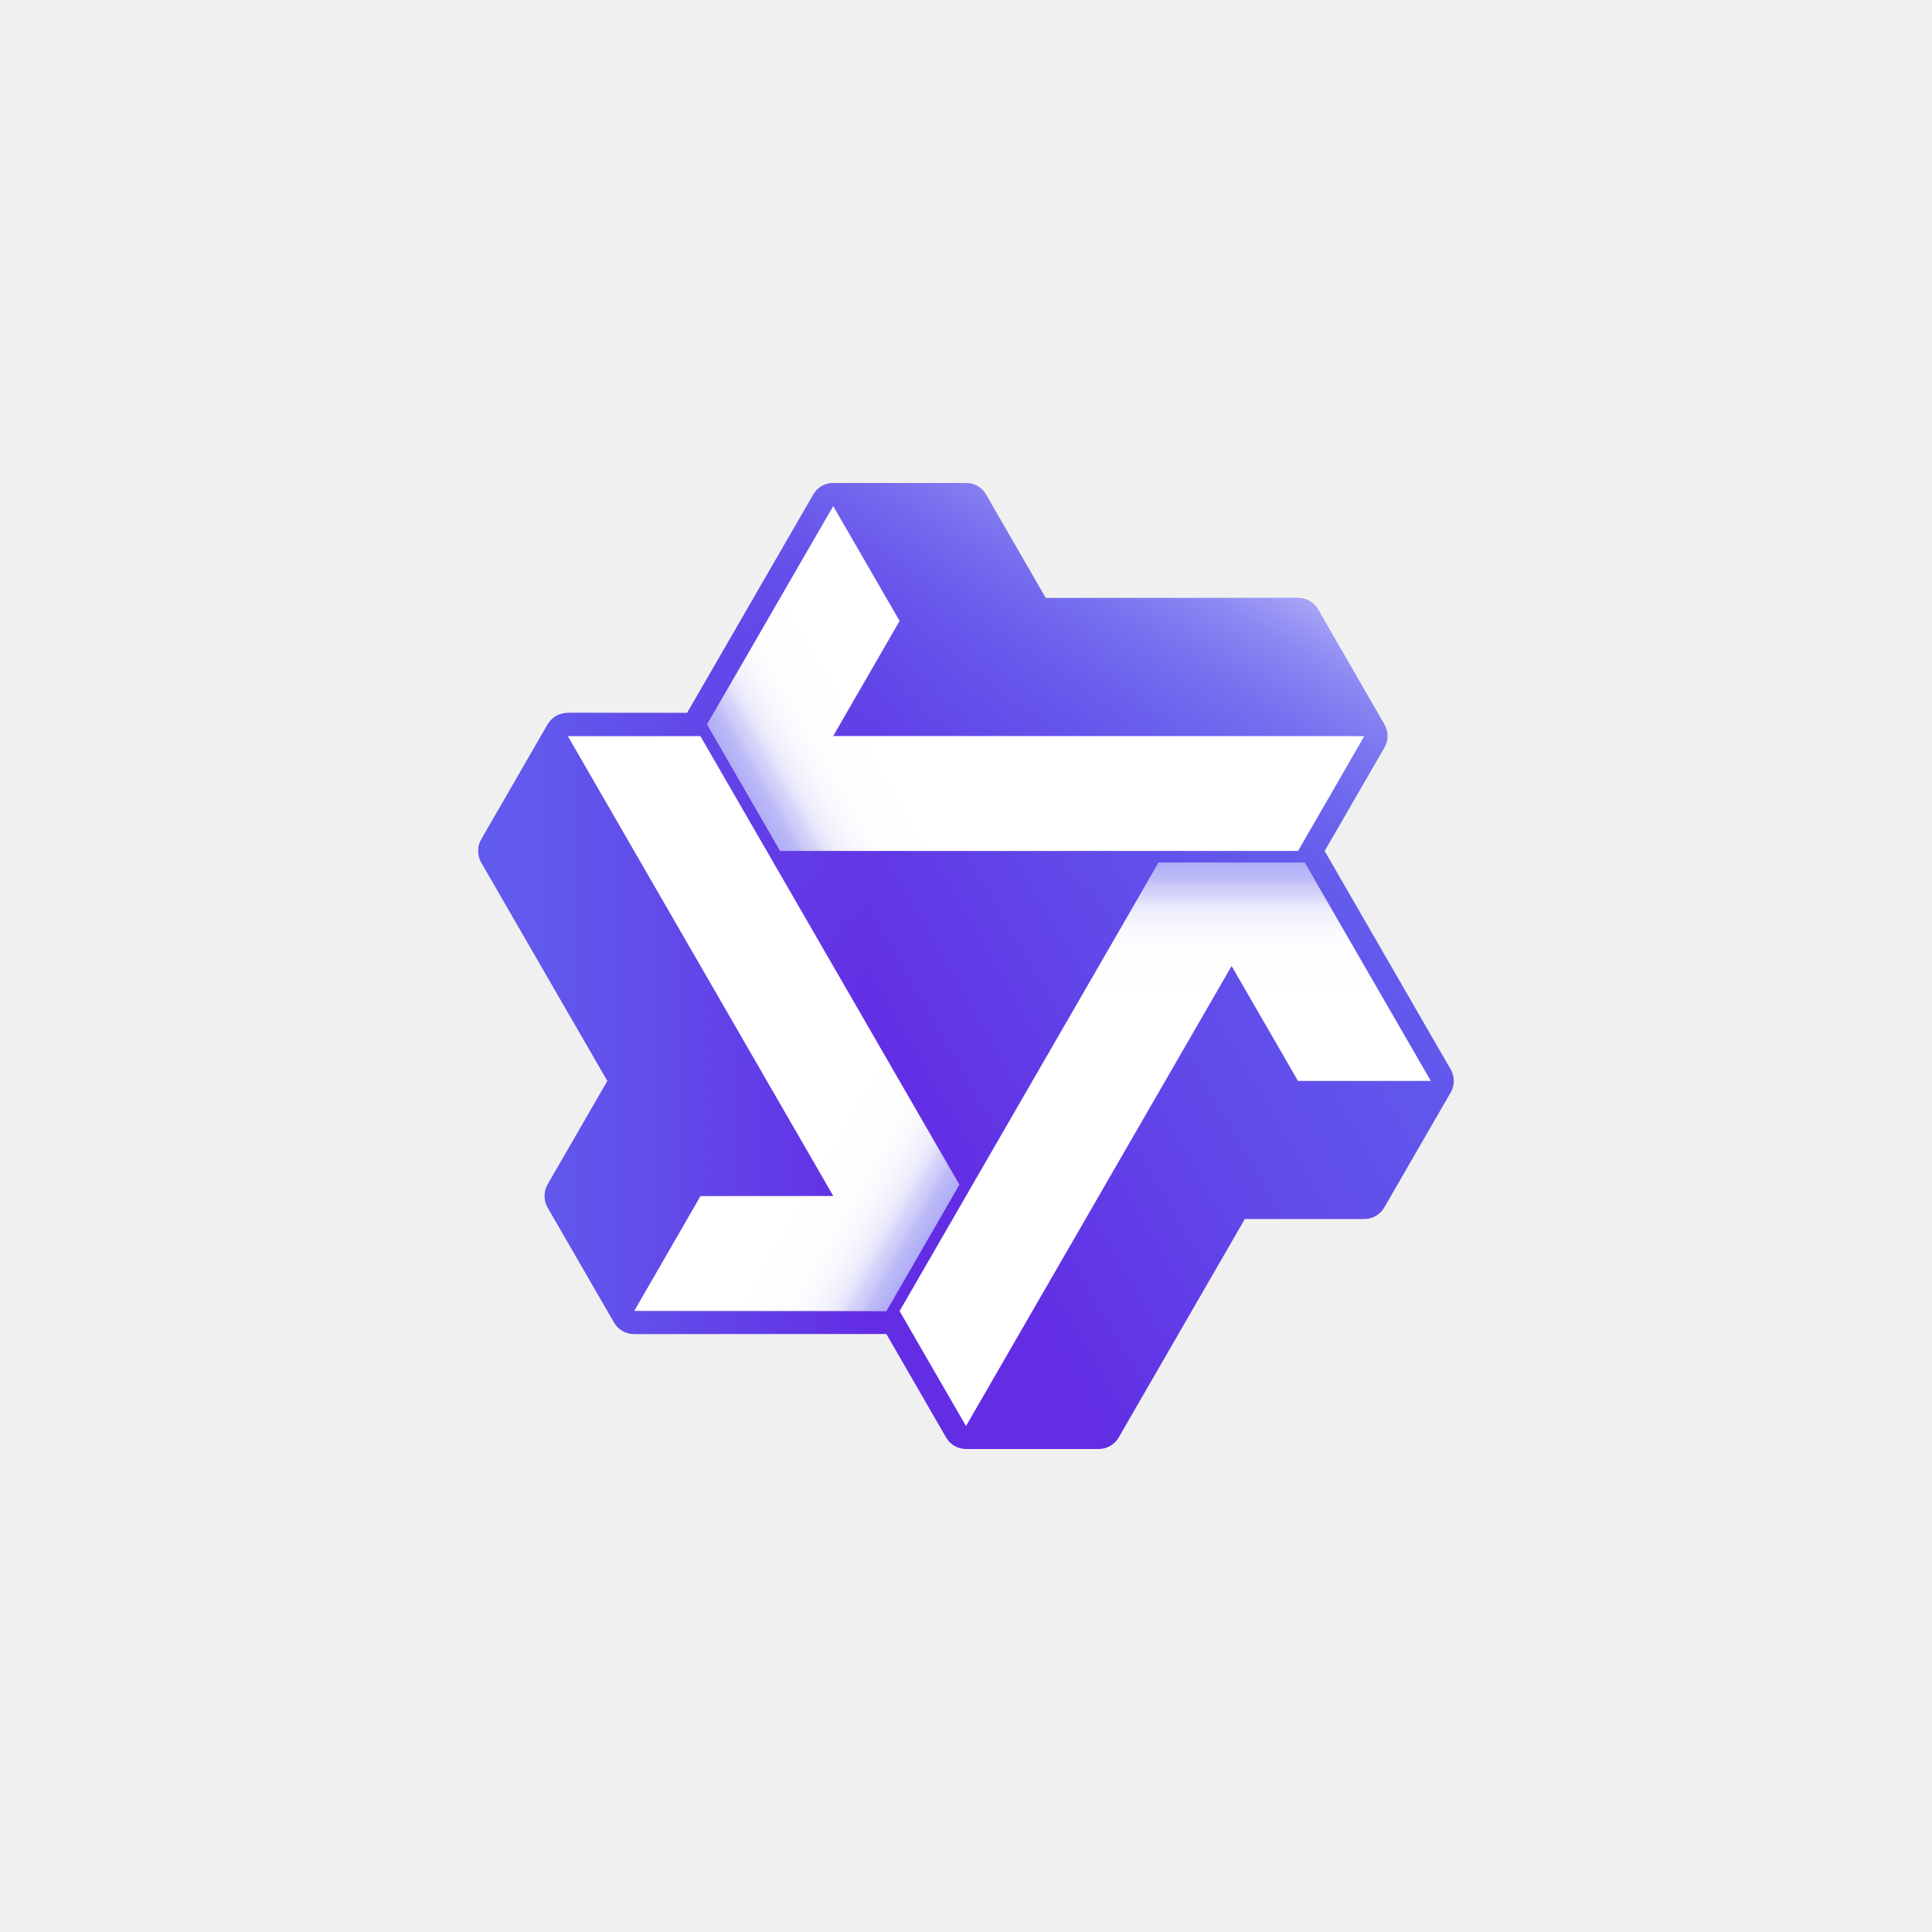
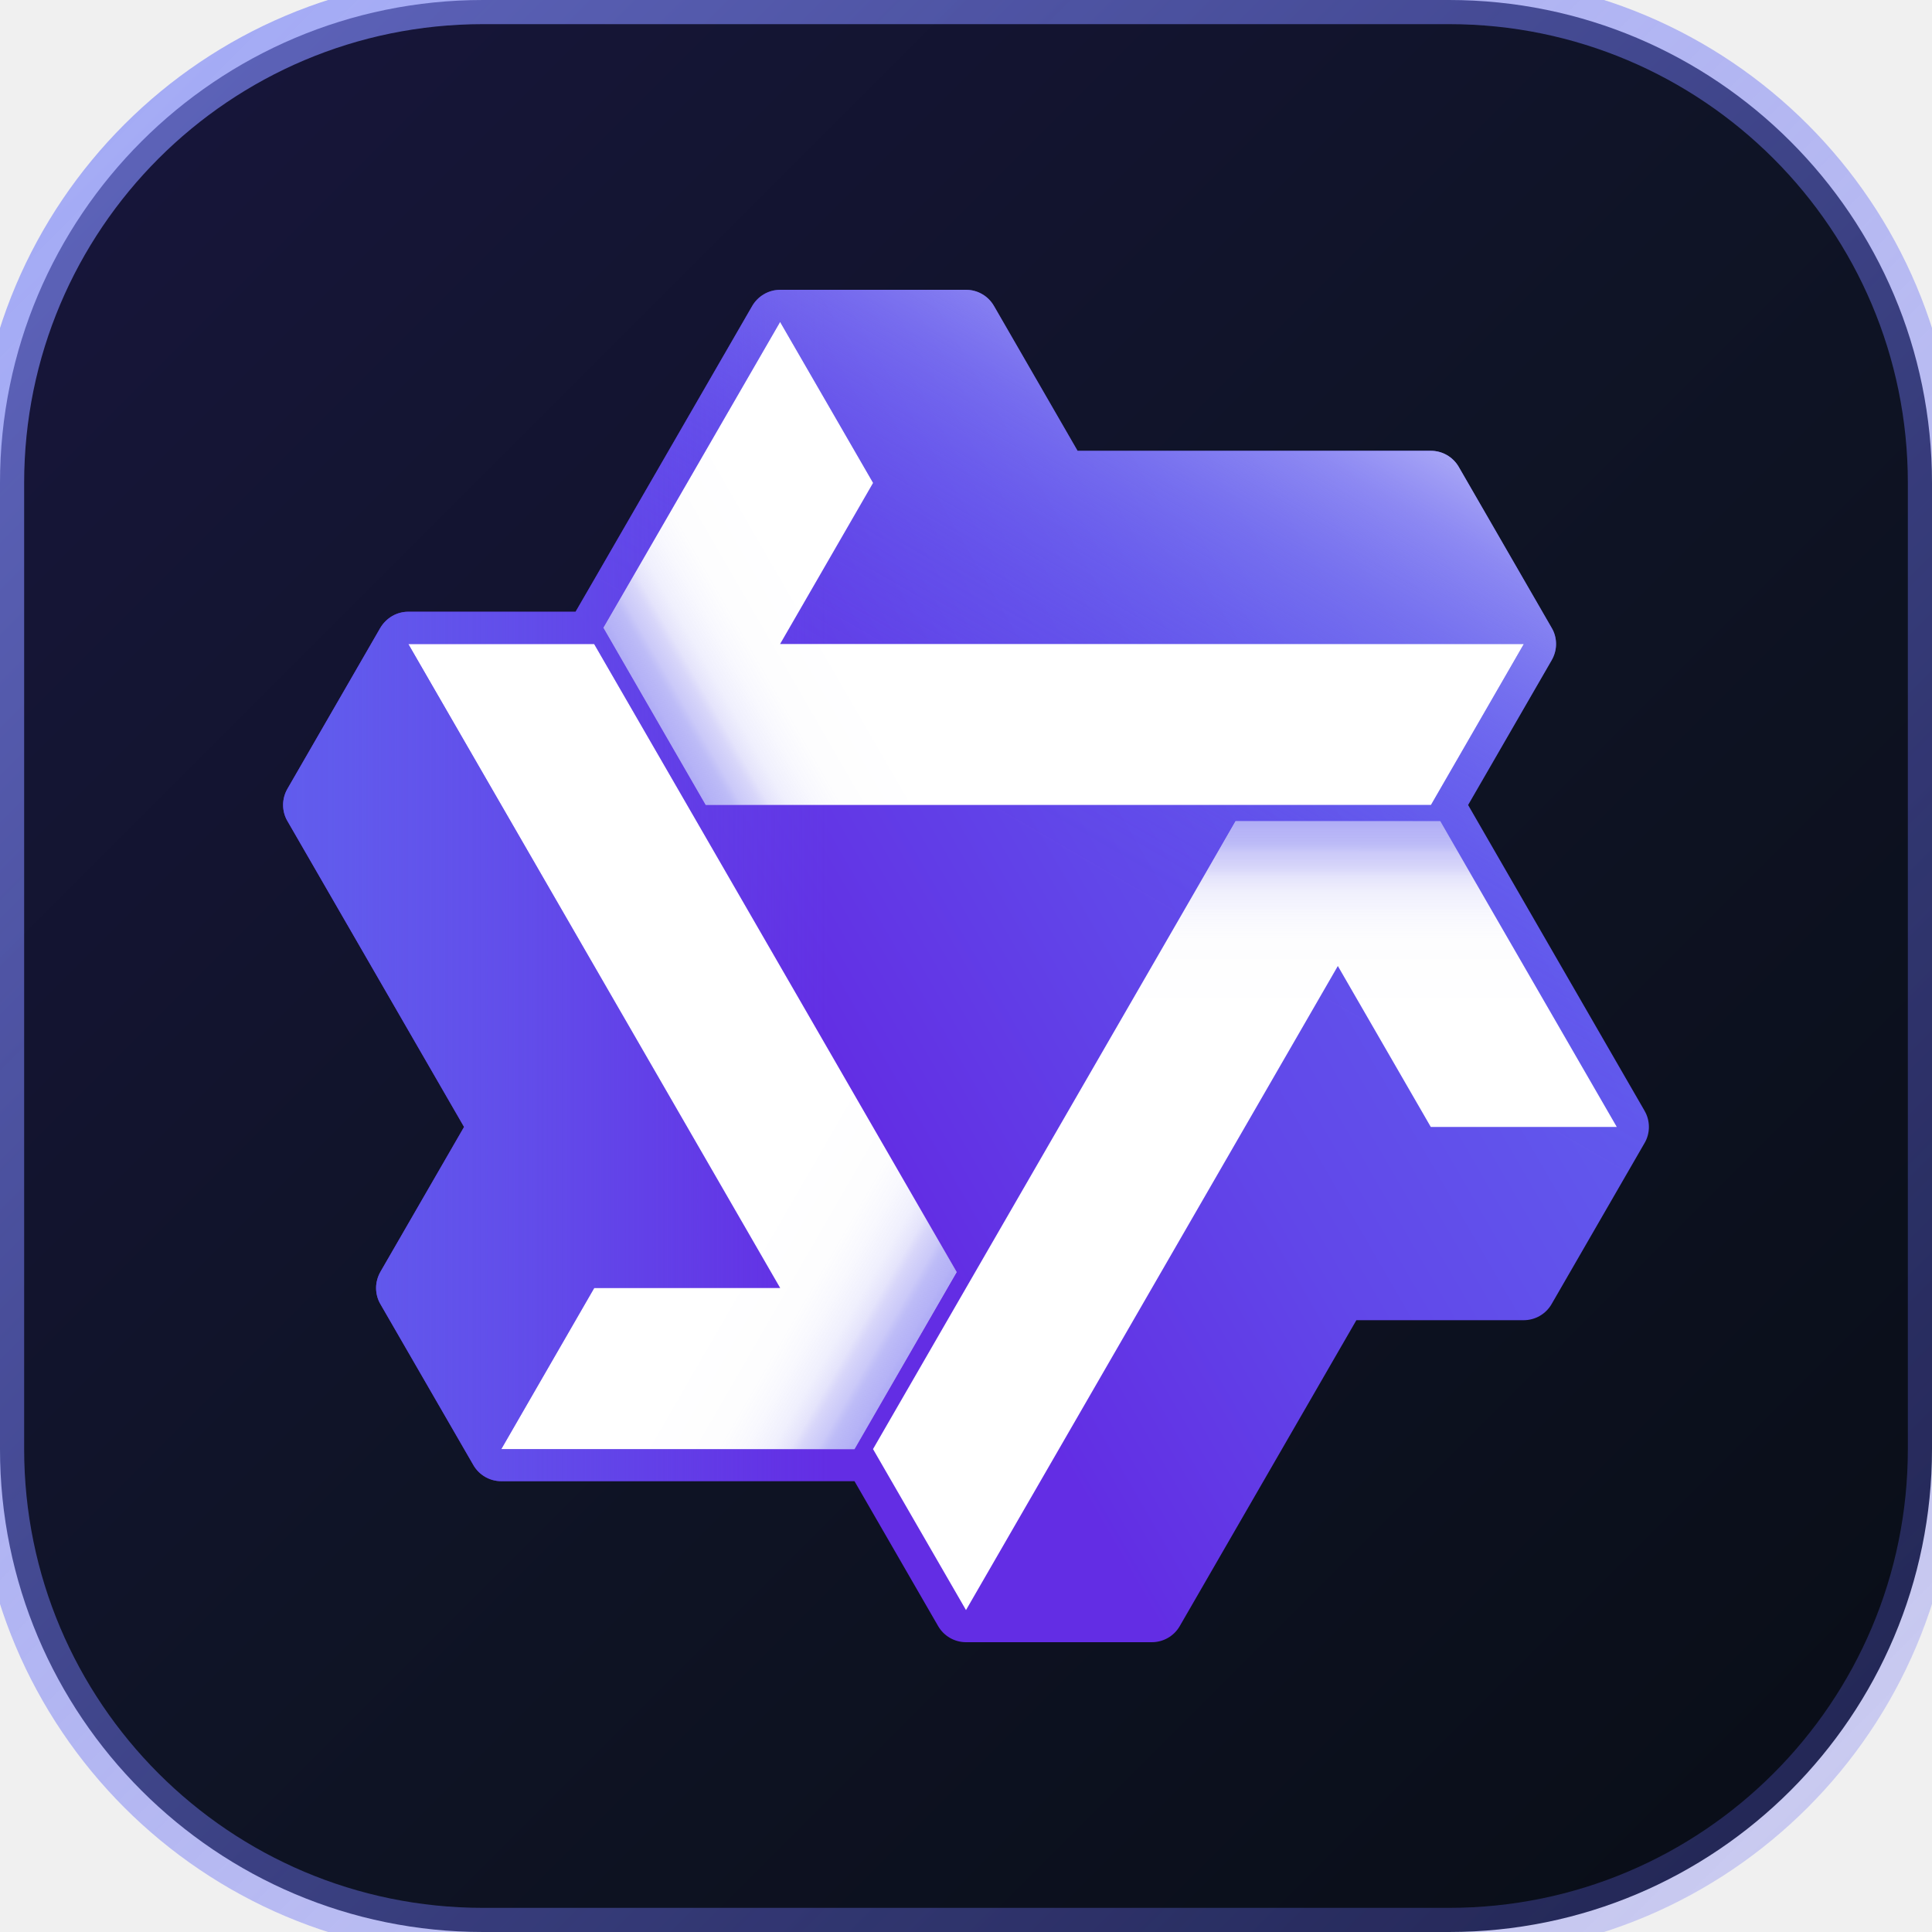
- <svg xmlns="http://www.w3.org/2000/svg" width="40" height="40" viewBox="0 0 40 40" fill="none">
-   <path d="M20 29.906C19.864 29.906 19.738 29.833 19.67 29.716L19.642 29.668L18.405 27.525H13.126C13.059 27.525 12.993 27.507 12.936 27.474C12.878 27.44 12.83 27.392 12.797 27.335L11.422 24.953C11.389 24.895 11.371 24.829 11.371 24.763C11.371 24.697 11.389 24.631 11.422 24.573L12.687 22.382L10.047 17.809C10.014 17.751 9.996 17.685 9.996 17.619C9.996 17.553 10.014 17.486 10.047 17.429L11.422 15.047C11.455 14.989 11.504 14.941 11.562 14.909C11.62 14.875 11.685 14.857 11.752 14.857H14.281L16.921 10.285C16.955 10.227 17.003 10.179 17.061 10.146C17.119 10.113 17.184 10.095 17.251 10.095H20C20.136 10.095 20.262 10.168 20.33 10.285L21.595 12.476H26.875C26.942 12.476 27.008 12.494 27.065 12.527C27.123 12.56 27.171 12.609 27.205 12.667L28.58 15.049C28.613 15.107 28.631 15.172 28.631 15.239C28.631 15.305 28.613 15.371 28.58 15.428L27.315 17.619L29.954 22.191C29.988 22.248 30.005 22.314 30.005 22.381C30.005 22.448 29.987 22.514 29.954 22.571L28.579 24.953C28.546 25.011 28.498 25.058 28.44 25.091C28.383 25.125 28.317 25.142 28.249 25.142H25.72L23.079 29.715C23.046 29.773 22.998 29.821 22.94 29.854C22.882 29.887 22.816 29.905 22.75 29.905H20.001L20 29.906Z" fill="white" />
-   <path d="M17.251 10.475L18.626 12.857L17.251 15.238H28.25L26.875 17.619H16.152L14.639 14.999L17.251 10.475Z" fill="url(#paint0_linear_2142_62501)" />
-   <path d="M13.126 27.145L14.501 24.762L17.25 24.764L11.752 15.238H14.5L19.862 24.524L18.351 27.145H13.126Z" fill="url(#paint1_linear_2142_62501)" />
-   <path d="M29.625 22.381H26.875L25.5 20L20.001 29.525L18.626 27.145L23.988 17.858L27.013 17.857L29.625 22.381Z" fill="url(#paint2_linear_2142_62501)" />
-   <path d="M30.036 22.143L27.7 18.096L27.425 17.619L28.662 15.476C28.704 15.403 28.726 15.32 28.726 15.239C28.726 15.156 28.705 15.073 28.662 15.001L27.287 12.619C27.245 12.546 27.184 12.486 27.113 12.445C27.042 12.404 26.96 12.381 26.875 12.381H21.65L20.413 10.238C20.328 10.091 20.171 10 20.001 10H17.252C17.167 10 17.085 10.023 17.014 10.064C16.943 10.105 16.882 10.165 16.839 10.238L14.501 14.286L14.226 14.761H11.752C11.667 14.761 11.585 14.784 11.514 14.825C11.443 14.867 11.382 14.927 11.339 14.999L9.965 17.38C9.923 17.453 9.901 17.536 9.901 17.618C9.901 17.7 9.922 17.783 9.965 17.856L12.577 22.38L11.34 24.523C11.298 24.598 11.276 24.68 11.276 24.762C11.276 24.843 11.297 24.927 11.34 25L12.715 27.381C12.757 27.454 12.818 27.514 12.889 27.555C12.96 27.596 13.042 27.619 13.127 27.619H18.351L19.588 29.762C19.673 29.909 19.83 30 20 30H22.749C22.834 30 22.916 29.977 22.987 29.936C23.058 29.895 23.119 29.835 23.161 29.762L25.773 25.238H28.248C28.333 25.238 28.415 25.215 28.486 25.174C28.557 25.133 28.618 25.073 28.66 25L30.035 22.618C30.078 22.545 30.099 22.462 30.099 22.38C30.099 22.298 30.078 22.215 30.035 22.142L30.036 22.143ZM17.251 10.475L18.626 12.856L17.251 15.238H28.25L26.876 17.618H16.151L14.638 14.998L17.251 10.475ZM18.351 27.145H13.127L14.502 24.762H17.252L11.752 15.238H14.501L15.876 17.619L19.862 24.526L18.35 27.146L18.351 27.145ZM26.874 22.381L25.499 20L20 29.525L18.625 27.144L20 24.762L23.987 17.858H27.013L29.624 22.38H26.874V22.381Z" fill="url(#paint3_linear_2142_62501)" />
-   <path d="M30.036 22.143L27.7 18.096L27.425 17.619L28.662 15.476C28.704 15.403 28.726 15.32 28.726 15.239C28.726 15.156 28.705 15.073 28.662 15.001L27.287 12.619C27.245 12.546 27.184 12.486 27.113 12.445C27.042 12.404 26.96 12.381 26.875 12.381H21.65L20.413 10.238C20.328 10.091 20.171 10 20.001 10H17.252C17.167 10 17.085 10.023 17.014 10.064C16.943 10.105 16.882 10.165 16.839 10.238L14.501 14.286L14.226 14.761H11.752C11.667 14.761 11.585 14.784 11.514 14.825C11.443 14.867 11.382 14.927 11.339 14.999L9.965 17.38C9.923 17.453 9.901 17.536 9.901 17.618C9.901 17.7 9.922 17.783 9.965 17.856L12.577 22.38L11.34 24.523C11.298 24.598 11.276 24.68 11.276 24.762C11.276 24.843 11.297 24.927 11.34 25L12.715 27.381C12.757 27.454 12.818 27.514 12.889 27.555C12.96 27.596 13.042 27.619 13.127 27.619H18.351L19.588 29.762C19.673 29.909 19.83 30 20 30H22.749C22.834 30 22.916 29.977 22.987 29.936C23.058 29.895 23.119 29.835 23.161 29.762L25.773 25.238H28.248C28.333 25.238 28.415 25.215 28.486 25.174C28.557 25.133 28.618 25.073 28.66 25L30.035 22.618C30.078 22.545 30.099 22.462 30.099 22.38C30.099 22.298 30.078 22.215 30.035 22.142L30.036 22.143ZM17.251 10.475L18.626 12.856L17.251 15.238H28.25L26.876 17.618H16.151L14.638 14.998L17.251 10.475ZM18.351 27.145H13.127L14.502 24.762H17.252L11.752 15.238H14.501L15.876 17.619L19.862 24.526L18.35 27.146L18.351 27.145ZM26.874 22.381L25.499 20L20 29.525L18.625 27.144L20 24.762L23.987 17.858H27.013L29.624 22.38H26.874V22.381Z" fill="url(#paint4_linear_2142_62501)" />
-   <path d="M30.036 22.143L27.7 18.096L27.425 17.619L28.662 15.476C28.704 15.403 28.726 15.32 28.726 15.239C28.726 15.156 28.705 15.073 28.662 15.001L27.287 12.619C27.245 12.546 27.184 12.486 27.113 12.445C27.042 12.404 26.96 12.381 26.875 12.381H21.65L20.413 10.238C20.328 10.091 20.171 10 20.001 10H17.252C17.167 10 17.085 10.023 17.014 10.064C16.943 10.105 16.882 10.165 16.839 10.238L14.501 14.286L14.226 14.761H11.752C11.667 14.761 11.585 14.784 11.514 14.825C11.443 14.867 11.382 14.927 11.339 14.999L9.965 17.38C9.923 17.453 9.901 17.536 9.901 17.618C9.901 17.7 9.922 17.783 9.965 17.856L12.577 22.38L11.34 24.523C11.298 24.598 11.276 24.68 11.276 24.762C11.276 24.843 11.297 24.927 11.34 25L12.715 27.381C12.757 27.454 12.818 27.514 12.889 27.555C12.96 27.596 13.042 27.619 13.127 27.619H18.351L19.588 29.762C19.673 29.909 19.83 30 20 30H22.749C22.834 30 22.916 29.977 22.987 29.936C23.058 29.895 23.119 29.835 23.161 29.762L25.773 25.238H28.248C28.333 25.238 28.415 25.215 28.486 25.174C28.557 25.133 28.618 25.073 28.66 25L30.035 22.618C30.078 22.545 30.099 22.462 30.099 22.38C30.099 22.298 30.078 22.215 30.035 22.142L30.036 22.143ZM17.251 10.475L18.626 12.856L17.251 15.238H28.25L26.876 17.618H16.151L14.638 14.998L17.251 10.475ZM18.351 27.145H13.127L14.502 24.762H17.252L11.752 15.238H14.501L15.876 17.619L19.862 24.526L18.35 27.146L18.351 27.145ZM26.874 22.381L25.499 20L20 29.525L18.625 27.144L20 24.762L23.987 17.858H27.013L29.624 22.38H26.874V22.381Z" fill="url(#paint5_linear_2142_62501)" />
+ <svg xmlns="http://www.w3.org/2000/svg" viewBox="0 0 48 48" width="48" height="48">
  <defs>
+     <linearGradient id="cosyBg" x1="0%" y1="0%" x2="100%" y2="100%">
+       <stop offset="0%" stop-color="#18153d" />
+       <stop offset="50%" stop-color="#0f1426" />
+       <stop offset="100%" stop-color="#090d16" />
+     </linearGradient>
+     <linearGradient id="cosyBorder" x1="0%" y1="0%" x2="100%" y2="100%">
+       <stop offset="0%" stop-color="#818cf8" stop-opacity="0.7" />
+       <stop offset="100%" stop-color="#6366f1" stop-opacity="0.25" />
+     </linearGradient>
    <linearGradient id="paint0_linear_2142_62501" x1="16.083" y1="17.5" x2="26.188" y2="11.666" gradientUnits="userSpaceOnUse">
      <stop stop-color="#6964ED" stop-opacity="0.53" />
      <stop offset="0.01" stop-color="#8884F1" stop-opacity="0.62" />
      <stop offset="0.03" stop-color="#A4A2F4" stop-opacity="0.72" />
      <stop offset="0.04" stop-color="#BDBBF7" stop-opacity="0.79" />
      <stop offset="0.06" stop-color="#D2D0F9" stop-opacity="0.86" />
      <stop offset="0.07" stop-color="#E2E1FB" stop-opacity="0.91" />
      <stop offset="0.09" stop-color="#EFEFFD" stop-opacity="0.95" />
      <stop offset="0.12" stop-color="#F8F8FE" stop-opacity="0.98" />
      <stop offset="0.15" stop-color="#FDFDFE" />
      <stop offset="0.25" stop-color="white" />
    </linearGradient>
    <linearGradient id="paint1_linear_2142_62501" x1="19.794" y1="24.644" x2="9.689" y2="18.81" gradientUnits="userSpaceOnUse">
      <stop stop-color="#6964ED" stop-opacity="0.53" />
      <stop offset="0.01" stop-color="#8884F1" stop-opacity="0.62" />
      <stop offset="0.03" stop-color="#A4A2F4" stop-opacity="0.72" />
      <stop offset="0.04" stop-color="#BDBBF7" stop-opacity="0.79" />
      <stop offset="0.06" stop-color="#D2D0F9" stop-opacity="0.86" />
      <stop offset="0.07" stop-color="#E2E1FB" stop-opacity="0.91" />
      <stop offset="0.09" stop-color="#EFEFFD" stop-opacity="0.95" />
      <stop offset="0.12" stop-color="#F8F8FE" stop-opacity="0.98" />
      <stop offset="0.15" stop-color="#FDFDFE" />
      <stop offset="0.25" stop-color="white" />
    </linearGradient>
    <linearGradient id="paint2_linear_2142_62501" x1="24.125" y1="17.857" x2="24.126" y2="29.526" gradientUnits="userSpaceOnUse">
      <stop stop-color="#6964ED" stop-opacity="0.53" />
      <stop offset="0.01" stop-color="#8884F1" stop-opacity="0.62" />
      <stop offset="0.03" stop-color="#A4A2F4" stop-opacity="0.72" />
      <stop offset="0.04" stop-color="#BDBBF7" stop-opacity="0.79" />
      <stop offset="0.06" stop-color="#D2D0F9" stop-opacity="0.86" />
      <stop offset="0.07" stop-color="#E2E1FB" stop-opacity="0.91" />
      <stop offset="0.09" stop-color="#EFEFFD" stop-opacity="0.95" />
      <stop offset="0.12" stop-color="#F8F8FE" stop-opacity="0.98" />
      <stop offset="0.15" stop-color="#FDFDFE" />
      <stop offset="0.25" stop-color="white" />
    </linearGradient>
    <linearGradient id="paint3_linear_2142_62501" x1="28.662" y1="14.999" x2="11.34" y2="25" gradientUnits="userSpaceOnUse">
      <stop stop-color="#615CED" />
      <stop offset="0.17" stop-color="#6156EC" />
      <stop offset="0.38" stop-color="#6147E9" />
      <stop offset="0.61" stop-color="#622FE4" />
      <stop offset="0.62" stop-color="#632DE4" />
    </linearGradient>
    <linearGradient id="paint4_linear_2142_62501" x1="9.901" y1="20" x2="30.1" y2="20" gradientUnits="userSpaceOnUse">
      <stop stop-color="#615CED" />
      <stop offset="0.04" stop-color="#615CED" stop-opacity="0.96" />
      <stop offset="0.09" stop-color="#615CED" stop-opacity="0.86" />
      <stop offset="0.17" stop-color="#615CED" stop-opacity="0.69" />
      <stop offset="0.25" stop-color="#615CED" stop-opacity="0.46" />
      <stop offset="0.35" stop-color="#615CED" stop-opacity="0.16" />
      <stop offset="0.4" stop-color="#615CED" stop-opacity="0" />
    </linearGradient>
    <linearGradient id="paint5_linear_2142_62501" x1="25.05" y1="11.253" x2="14.95" y2="28.746" gradientUnits="userSpaceOnUse">
      <stop stop-color="#A7A5F6" />
      <stop offset="0.05" stop-color="#9895F4" stop-opacity="0.79" />
      <stop offset="0.12" stop-color="#8784F1" stop-opacity="0.55" />
      <stop offset="0.19" stop-color="#7975F0" stop-opacity="0.35" />
      <stop offset="0.25" stop-color="#6F6AEE" stop-opacity="0.2" />
      <stop offset="0.31" stop-color="#6762ED" stop-opacity="0.09" />
      <stop offset="0.36" stop-color="#625DED" stop-opacity="0.02" />
      <stop offset="0.4" stop-color="#615CED" stop-opacity="0" />
    </linearGradient>
  </defs>
+   <rect width="48" height="48" rx="12" fill="url(#cosyBg)" stroke="url(#cosyBorder)" stroke-width="1.2" />
+   <g transform="translate(24, 24) scale(1.68) translate(-20, -20)">
+     <path d="M20 29.906C19.864 29.906 19.738 29.833 19.67 29.716L19.642 29.668L18.405 27.525H13.126C13.059 27.525 12.993 27.507 12.936 27.474C12.878 27.44 12.83 27.392 12.797 27.335L11.422 24.953C11.389 24.895 11.371 24.829 11.371 24.763C11.371 24.697 11.389 24.631 11.422 24.573L12.687 22.382L10.047 17.809C10.014 17.751 9.996 17.685 9.996 17.619C9.996 17.553 10.014 17.486 10.047 17.429L11.422 15.047C11.455 14.989 11.504 14.941 11.562 14.909C11.62 14.875 11.685 14.857 11.752 14.857H14.281L16.921 10.285C16.955 10.227 17.003 10.179 17.061 10.146C17.119 10.113 17.184 10.095 17.251 10.095H20C20.136 10.095 20.262 10.168 20.33 10.285L21.595 12.476H26.875C26.942 12.476 27.008 12.494 27.065 12.527C27.123 12.56 27.171 12.609 27.205 12.667L28.58 15.049C28.613 15.107 28.631 15.172 28.631 15.239C28.631 15.305 28.613 15.371 28.58 15.428L27.315 17.619L29.954 22.191C29.988 22.248 30.005 22.314 30.005 22.381C30.005 22.448 29.987 22.514 29.954 22.571L28.579 24.953C28.546 25.011 28.498 25.058 28.44 25.091C28.383 25.125 28.317 25.142 28.249 25.142H25.72L23.079 29.715C23.046 29.773 22.998 29.821 22.94 29.854C22.882 29.887 22.816 29.905 22.75 29.905H20.001L20 29.906Z" fill="white" />
+     <path d="M17.251 10.475L18.626 12.857L17.251 15.238H28.25L26.875 17.619H16.152L14.639 14.999L17.251 10.475Z" fill="url(#paint0_linear_2142_62501)" />
+     <path d="M13.126 27.145L14.501 24.762L17.25 24.764L11.752 15.238H14.5L19.862 24.524L18.351 27.145H13.126Z" fill="url(#paint1_linear_2142_62501)" />
+     <path d="M29.625 22.381H26.875L25.5 20L20.001 29.525L18.626 27.145L23.988 17.858L27.013 17.857L29.625 22.381Z" fill="url(#paint2_linear_2142_62501)" />
+     <path d="M30.036 22.143L27.7 18.096L27.425 17.619L28.662 15.476C28.704 15.403 28.726 15.32 28.726 15.239C28.726 15.156 28.705 15.073 28.662 15.001L27.287 12.619C27.245 12.546 27.184 12.486 27.113 12.445C27.042 12.404 26.96 12.381 26.875 12.381H21.65L20.413 10.238C20.328 10.091 20.171 10 20.001 10H17.252C17.167 10 17.085 10.023 17.014 10.064C16.943 10.105 16.882 10.165 16.839 10.238L14.501 14.286L14.226 14.761H11.752C11.667 14.761 11.585 14.784 11.514 14.825C11.443 14.867 11.382 14.927 11.339 14.999L9.965 17.38C9.923 17.453 9.901 17.536 9.901 17.618C9.901 17.7 9.922 17.783 9.965 17.856L12.577 22.38L11.34 24.523C11.298 24.598 11.276 24.68 11.276 24.762C11.276 24.843 11.297 24.927 11.34 25L12.715 27.381C12.757 27.454 12.818 27.514 12.889 27.555C12.96 27.596 13.042 27.619 13.127 27.619H18.351L19.588 29.762C19.673 29.909 19.83 30 20 30H22.749C22.834 30 22.916 29.977 22.987 29.936C23.058 29.895 23.119 29.835 23.161 29.762L25.773 25.238H28.248C28.333 25.238 28.415 25.215 28.486 25.174C28.557 25.133 28.618 25.073 28.66 25L30.035 22.618C30.078 22.545 30.099 22.462 30.099 22.38C30.099 22.298 30.078 22.215 30.035 22.142L30.036 22.143ZM17.251 10.475L18.626 12.856L17.251 15.238H28.25L26.876 17.618H16.151L14.638 14.998L17.251 10.475ZM18.351 27.145H13.127L14.502 24.762H17.252L11.752 15.238H14.501L15.876 17.619L19.862 24.526L18.35 27.146L18.351 27.145ZM26.874 22.381L25.499 20L20 29.525L18.625 27.144L20 24.762L23.987 17.858H27.013L29.624 22.38H26.874V22.381Z" fill="url(#paint3_linear_2142_62501)" />
+     <path d="M30.036 22.143L27.7 18.096L27.425 17.619L28.662 15.476C28.704 15.403 28.726 15.32 28.726 15.239C28.726 15.156 28.705 15.073 28.662 15.001L27.287 12.619C27.245 12.546 27.184 12.486 27.113 12.445C27.042 12.404 26.96 12.381 26.875 12.381H21.65L20.413 10.238C20.328 10.091 20.171 10 20.001 10H17.252C17.167 10 17.085 10.023 17.014 10.064C16.943 10.105 16.882 10.165 16.839 10.238L14.501 14.286L14.226 14.761H11.752C11.667 14.761 11.585 14.784 11.514 14.825C11.443 14.867 11.382 14.927 11.339 14.999L9.965 17.38C9.923 17.453 9.901 17.536 9.901 17.618C9.901 17.7 9.922 17.783 9.965 17.856L12.577 22.38L11.34 24.523C11.298 24.598 11.276 24.68 11.276 24.762C11.276 24.843 11.297 24.927 11.34 25L12.715 27.381C12.757 27.454 12.818 27.514 12.889 27.555C12.96 27.596 13.042 27.619 13.127 27.619H18.351L19.588 29.762C19.673 29.909 19.83 30 20 30H22.749C22.834 30 22.916 29.977 22.987 29.936C23.058 29.895 23.119 29.835 23.161 29.762L25.773 25.238H28.248C28.333 25.238 28.415 25.215 28.486 25.174C28.557 25.133 28.618 25.073 28.66 25L30.035 22.618C30.078 22.545 30.099 22.462 30.099 22.38C30.099 22.298 30.078 22.215 30.035 22.142L30.036 22.143ZM17.251 10.475L18.626 12.856L17.251 15.238H28.25L26.876 17.618H16.151L14.638 14.998L17.251 10.475ZM18.351 27.145H13.127L14.502 24.762H17.252L11.752 15.238H14.501L15.876 17.619L19.862 24.526L18.35 27.146L18.351 27.145ZM26.874 22.381L25.499 20L20 29.525L18.625 27.144L20 24.762L23.987 17.858H27.013L29.624 22.38H26.874V22.381Z" fill="url(#paint4_linear_2142_62501)" />
+     <path d="M30.036 22.143L27.7 18.096L27.425 17.619L28.662 15.476C28.704 15.403 28.726 15.32 28.726 15.239C28.726 15.156 28.705 15.073 28.662 15.001L27.287 12.619C27.245 12.546 27.184 12.486 27.113 12.445C27.042 12.404 26.96 12.381 26.875 12.381H21.65L20.413 10.238C20.328 10.091 20.171 10 20.001 10H17.252C17.167 10 17.085 10.023 17.014 10.064C16.943 10.105 16.882 10.165 16.839 10.238L14.501 14.286L14.226 14.761H11.752C11.667 14.761 11.585 14.784 11.514 14.825C11.443 14.867 11.382 14.927 11.339 14.999L9.965 17.38C9.923 17.453 9.901 17.536 9.901 17.618C9.901 17.7 9.922 17.783 9.965 17.856L12.577 22.38L11.34 24.523C11.298 24.598 11.276 24.68 11.276 24.762C11.276 24.843 11.297 24.927 11.34 25L12.715 27.381C12.757 27.454 12.818 27.514 12.889 27.555C12.96 27.596 13.042 27.619 13.127 27.619H18.351L19.588 29.762C19.673 29.909 19.83 30 20 30H22.749C22.834 30 22.916 29.977 22.987 29.936C23.058 29.895 23.119 29.835 23.161 29.762L25.773 25.238H28.248C28.333 25.238 28.415 25.215 28.486 25.174C28.557 25.133 28.618 25.073 28.66 25L30.035 22.618C30.078 22.545 30.099 22.462 30.099 22.38C30.099 22.298 30.078 22.215 30.035 22.142L30.036 22.143ZM17.251 10.475L18.626 12.856L17.251 15.238H28.25L26.876 17.618H16.151L14.638 14.998L17.251 10.475ZM18.351 27.145H13.127L14.502 24.762H17.252L11.752 15.238H14.501L15.876 17.619L19.862 24.526L18.35 27.146L18.351 27.145ZM26.874 22.381L25.499 20L20 29.525L18.625 27.144L20 24.762L23.987 17.858H27.013L29.624 22.38H26.874V22.381Z" fill="url(#paint5_linear_2142_62501)" />
+   </g>
</svg>
